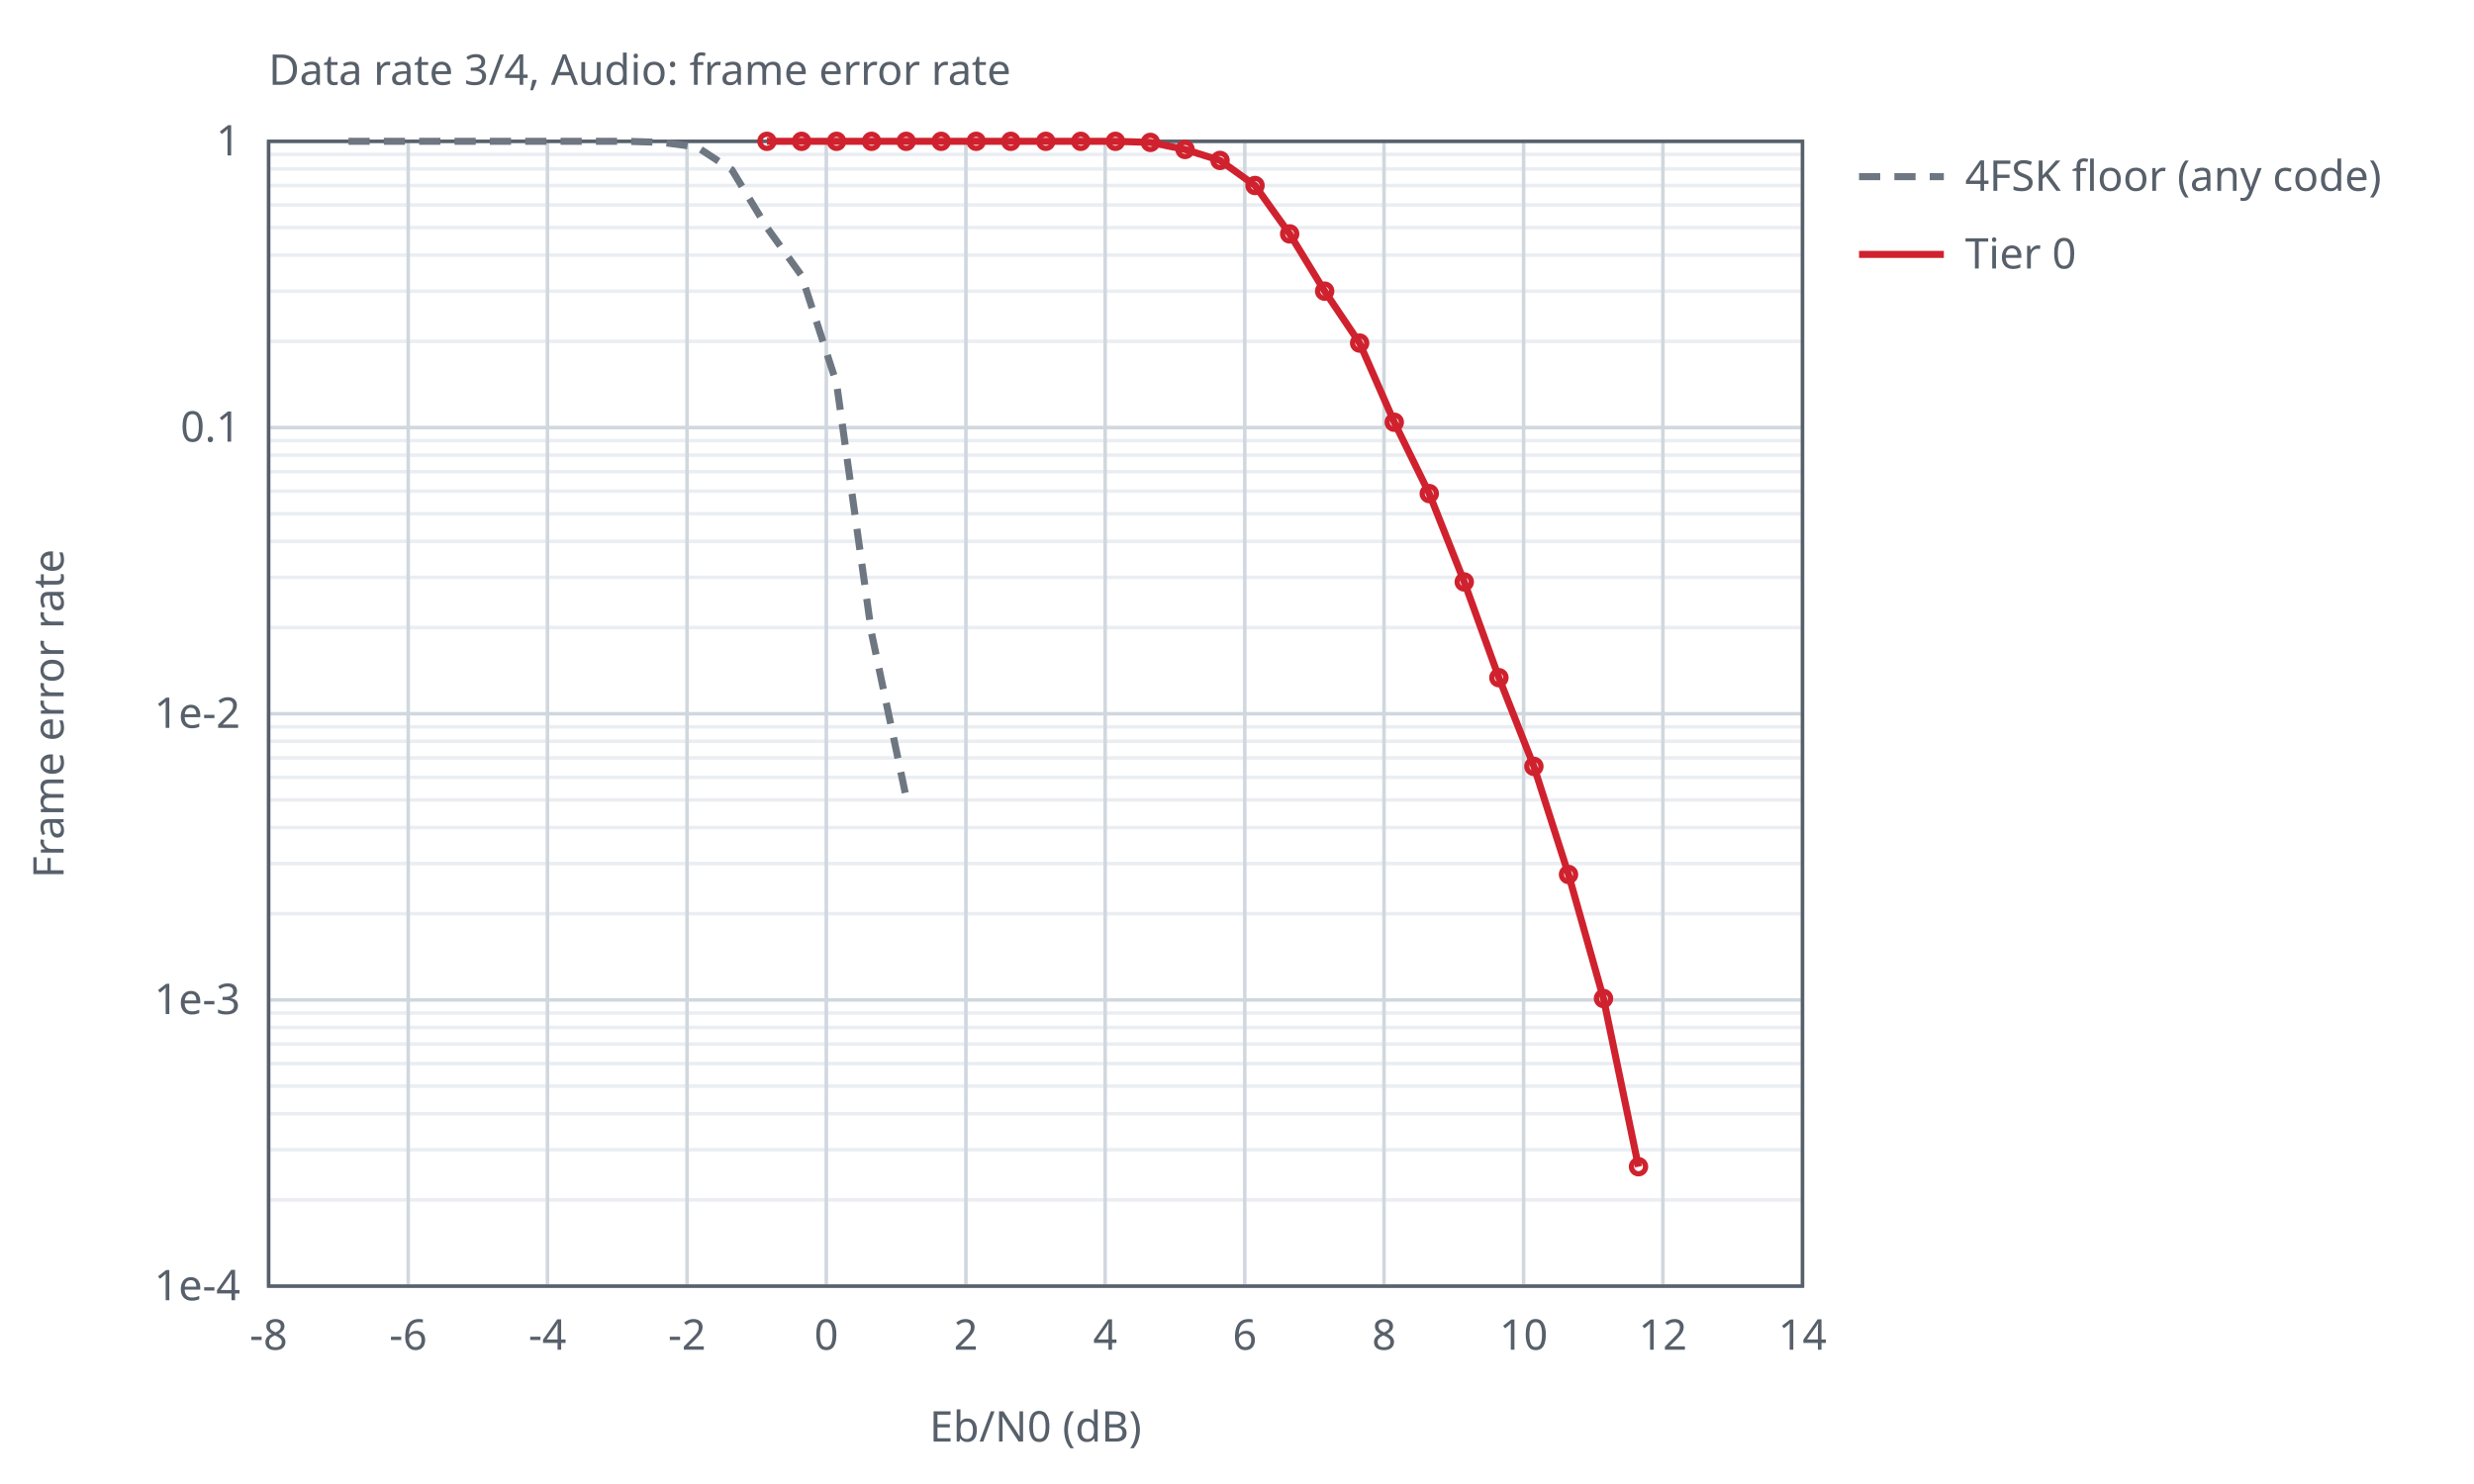
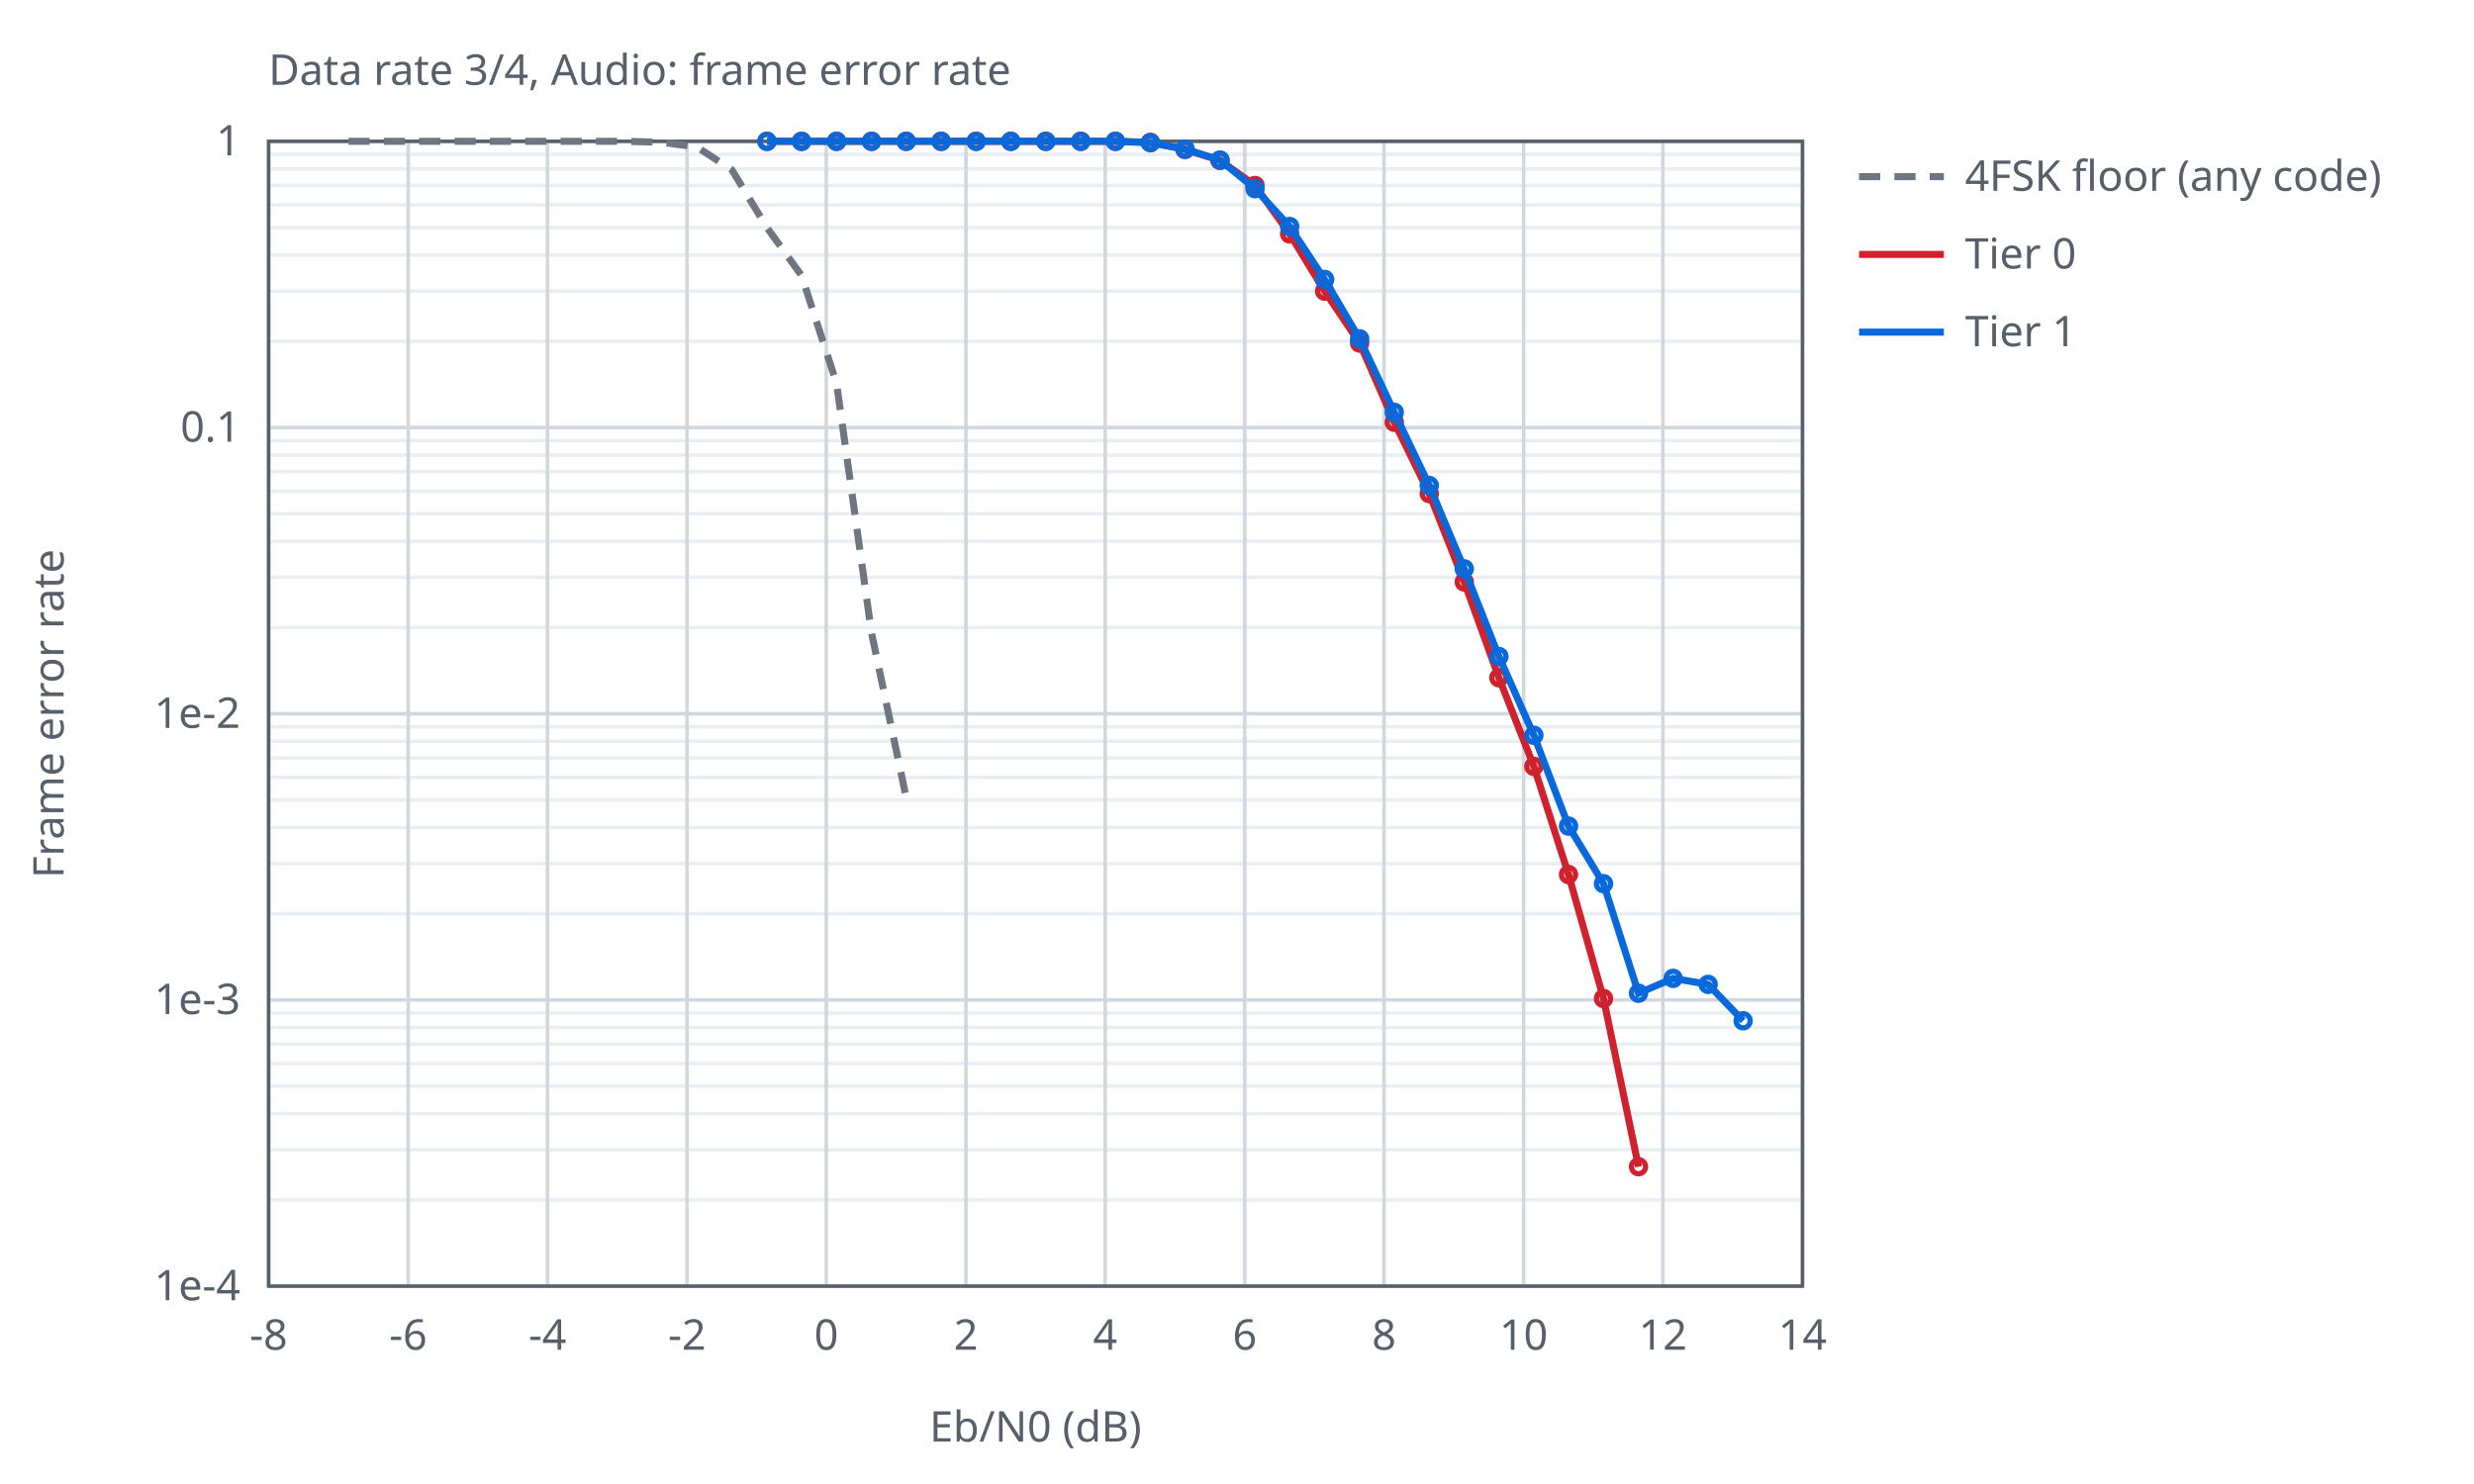
<svg xmlns="http://www.w3.org/2000/svg" width="700" height="420" viewBox="0 0 700 420">
  <style>text{font-family:sans-serif;font-size:12px;fill:#57606a}.ax{stroke:#57606a;stroke-width:1;fill:none}.gr{stroke:#d0d7de;stroke-width:1}.mi{stroke:#eaeef2;stroke-width:1}.r0{stroke:#6e7781}.r1{stroke:#bc4c00}.r2{stroke:#8250df}.s1{stroke:#cf222e}.s2{stroke:#0969da}.s3{stroke:#1a7f37}.l{fill:none;stroke-width:2}.p{fill:none;stroke-width:1.5}@media (prefers-color-scheme:dark){text{fill:#c9d1d9}.ax{stroke:#8b949e}.gr{stroke:#30363d}.mi{stroke:#21262d}.r0{stroke:#8b949e}.r1{stroke:#f0883e}.r2{stroke:#d2a8ff}.s1{stroke:#ff7b72}.s2{stroke:#58a6ff}.s3{stroke:#3fb950}}</style>
  <text x="76.0" y="24">Data rate 3/4, Audio: frame error rate</text>
  <line class="mi" x1="76.0" y1="96.6" x2="510.0" y2="96.6" />
  <line class="mi" x1="76.0" y1="82.4" x2="510.0" y2="82.4" />
  <line class="mi" x1="76.0" y1="72.2" x2="510.0" y2="72.2" />
  <line class="mi" x1="76.0" y1="64.4" x2="510.0" y2="64.4" />
  <line class="mi" x1="76.0" y1="58.0" x2="510.0" y2="58.0" />
  <line class="mi" x1="76.0" y1="52.5" x2="510.0" y2="52.5" />
  <line class="mi" x1="76.0" y1="47.8" x2="510.0" y2="47.8" />
  <line class="mi" x1="76.0" y1="43.7" x2="510.0" y2="43.7" />
  <line class="mi" x1="76.0" y1="177.6" x2="510.0" y2="177.6" />
  <line class="mi" x1="76.0" y1="163.4" x2="510.0" y2="163.4" />
  <line class="mi" x1="76.0" y1="153.2" x2="510.0" y2="153.2" />
  <line class="mi" x1="76.0" y1="145.4" x2="510.0" y2="145.4" />
  <line class="mi" x1="76.0" y1="139.0" x2="510.0" y2="139.0" />
  <line class="mi" x1="76.0" y1="133.5" x2="510.0" y2="133.5" />
  <line class="mi" x1="76.0" y1="128.8" x2="510.0" y2="128.8" />
  <line class="mi" x1="76.0" y1="124.7" x2="510.0" y2="124.7" />
  <line class="mi" x1="76.0" y1="258.6" x2="510.0" y2="258.6" />
  <line class="mi" x1="76.0" y1="244.4" x2="510.0" y2="244.4" />
  <line class="mi" x1="76.0" y1="234.2" x2="510.0" y2="234.2" />
  <line class="mi" x1="76.0" y1="226.4" x2="510.0" y2="226.4" />
  <line class="mi" x1="76.0" y1="220.0" x2="510.0" y2="220.0" />
  <line class="mi" x1="76.0" y1="214.5" x2="510.0" y2="214.5" />
  <line class="mi" x1="76.0" y1="209.8" x2="510.0" y2="209.8" />
  <line class="mi" x1="76.0" y1="205.7" x2="510.0" y2="205.7" />
  <line class="mi" x1="76.0" y1="339.6" x2="510.0" y2="339.6" />
  <line class="mi" x1="76.0" y1="325.4" x2="510.0" y2="325.4" />
  <line class="mi" x1="76.0" y1="315.2" x2="510.0" y2="315.2" />
  <line class="mi" x1="76.0" y1="307.4" x2="510.0" y2="307.4" />
  <line class="mi" x1="76.0" y1="301.0" x2="510.0" y2="301.0" />
  <line class="mi" x1="76.0" y1="295.5" x2="510.0" y2="295.5" />
  <line class="mi" x1="76.0" y1="290.8" x2="510.0" y2="290.8" />
  <line class="mi" x1="76.0" y1="286.7" x2="510.0" y2="286.7" />
  <line class="gr" x1="76.0" y1="364.0" x2="76.0" y2="40.0" />
  <text x="76.0" y="382.0" text-anchor="middle">-8</text>
  <line class="gr" x1="115.5" y1="364.0" x2="115.5" y2="40.0" />
  <text x="115.5" y="382.0" text-anchor="middle">-6</text>
  <line class="gr" x1="154.9" y1="364.0" x2="154.9" y2="40.0" />
  <text x="154.9" y="382.0" text-anchor="middle">-4</text>
  <line class="gr" x1="194.4" y1="364.0" x2="194.4" y2="40.0" />
  <text x="194.4" y="382.0" text-anchor="middle">-2</text>
  <line class="gr" x1="233.8" y1="364.0" x2="233.8" y2="40.0" />
  <text x="233.8" y="382.0" text-anchor="middle">0</text>
  <line class="gr" x1="273.3" y1="364.0" x2="273.3" y2="40.0" />
  <text x="273.3" y="382.0" text-anchor="middle">2</text>
  <line class="gr" x1="312.7" y1="364.0" x2="312.7" y2="40.0" />
  <text x="312.7" y="382.0" text-anchor="middle">4</text>
  <line class="gr" x1="352.2" y1="364.0" x2="352.2" y2="40.0" />
  <text x="352.2" y="382.0" text-anchor="middle">6</text>
  <line class="gr" x1="391.6" y1="364.0" x2="391.6" y2="40.0" />
  <text x="391.6" y="382.0" text-anchor="middle">8</text>
  <line class="gr" x1="431.1" y1="364.0" x2="431.1" y2="40.0" />
  <text x="431.1" y="382.0" text-anchor="middle">10</text>
  <line class="gr" x1="470.5" y1="364.0" x2="470.5" y2="40.0" />
  <text x="470.5" y="382.0" text-anchor="middle">12</text>
  <line class="gr" x1="510.0" y1="364.0" x2="510.0" y2="40.0" />
  <text x="510.0" y="382.0" text-anchor="middle">14</text>
  <line class="gr" x1="76.0" y1="40.0" x2="510.0" y2="40.0" />
  <text x="68.0" y="44.0" text-anchor="end">1</text>
  <line class="gr" x1="76.0" y1="121.0" x2="510.0" y2="121.0" />
  <text x="68.0" y="125.0" text-anchor="end">0.1</text>
  <line class="gr" x1="76.0" y1="202.0" x2="510.0" y2="202.0" />
  <text x="68.0" y="206.0" text-anchor="end">1e-2</text>
  <line class="gr" x1="76.0" y1="283.0" x2="510.0" y2="283.0" />
  <text x="68.0" y="287.0" text-anchor="end">1e-3</text>
  <line class="gr" x1="76.0" y1="364.0" x2="510.0" y2="364.0" />
  <text x="68.0" y="368.0" text-anchor="end">1e-4</text>
  <rect class="ax" x="76.0" y="40.0" width="434.0" height="324.0" />
  <text x="293.0" y="408.0" text-anchor="middle">Eb/N0 (dB)</text>
  <text x="18" y="202.0" text-anchor="middle" transform="rotate(-90 18 202.0)">Frame error rate</text>
  <path class="l r0" stroke-dasharray="6 4" d="M98.6,40.0 L108.5,40.0 L118.3,40.0 L128.2,40.0 L138.1,40.0 L147.9,40.0 L157.8,40.0 L167.7,40.0 L177.5,40.0 L187.4,40.3 L197.2,41.6 L207.1,48.1 L217.0,64.4 L226.8,78.0 L236.7,108.5 L246.6,179.2 L256.4,225.7" />
  <line class="l r0" stroke-dasharray="6 4" x1="526.0" y1="50.0" x2="550.0" y2="50.0" />
  <text x="556.0" y="54.0">4FSK floor (any code)</text>
  <path class="l s1" d="M217.0,40.0 L226.8,40.0 L236.7,40.0 L246.6,40.0 L256.4,40.0 L266.3,40.0 L276.2,40.0 L286.0,40.0 L295.9,40.0 L305.8,40.0 L315.6,40.0 L325.5,40.3 L335.3,42.3 L345.2,45.4 L355.1,52.5 L364.9,66.2 L374.8,82.4 L384.7,97.1 L394.5,119.5 L404.4,139.7 L414.3,164.7 L424.1,191.8 L434.0,216.9 L443.8,247.5 L453.7,282.6 L463.6,330.2" />
  <circle class="p s1" cx="217.0" cy="40.0" r="2" />
  <circle class="p s1" cx="226.8" cy="40.0" r="2" />
  <circle class="p s1" cx="236.7" cy="40.0" r="2" />
  <circle class="p s1" cx="246.6" cy="40.0" r="2" />
  <circle class="p s1" cx="256.4" cy="40.0" r="2" />
  <circle class="p s1" cx="266.3" cy="40.0" r="2" />
  <circle class="p s1" cx="276.2" cy="40.0" r="2" />
  <circle class="p s1" cx="286.0" cy="40.0" r="2" />
  <circle class="p s1" cx="295.9" cy="40.0" r="2" />
  <circle class="p s1" cx="305.8" cy="40.0" r="2" />
  <circle class="p s1" cx="315.6" cy="40.0" r="2" />
  <circle class="p s1" cx="325.5" cy="40.3" r="2" />
  <circle class="p s1" cx="335.3" cy="42.3" r="2" />
  <circle class="p s1" cx="345.2" cy="45.4" r="2" />
  <circle class="p s1" cx="355.1" cy="52.5" r="2" />
  <circle class="p s1" cx="364.9" cy="66.2" r="2" />
  <circle class="p s1" cx="374.8" cy="82.4" r="2" />
  <circle class="p s1" cx="384.7" cy="97.1" r="2" />
  <circle class="p s1" cx="394.5" cy="119.5" r="2" />
  <circle class="p s1" cx="404.4" cy="139.7" r="2" />
  <circle class="p s1" cx="414.3" cy="164.7" r="2" />
  <circle class="p s1" cx="424.1" cy="191.8" r="2" />
  <circle class="p s1" cx="434.0" cy="216.9" r="2" />
  <circle class="p s1" cx="443.8" cy="247.5" r="2" />
  <circle class="p s1" cx="453.7" cy="282.6" r="2" />
  <circle class="p s1" cx="463.6" cy="330.2" r="2" />
  <line class="l s1" x1="526.0" y1="72.0" x2="550.0" y2="72.0" />
  <text x="556.0" y="76.0">Tier 0</text>
+   <path class="l s2" d="M217.0,40.0 L226.8,40.0 L236.7,40.0 L246.6,40.0 L256.4,40.0 L266.3,40.0 L276.2,40.0 L286.0,40.0 L295.9,40.0 L305.8,40.0 L315.6,40.0 L325.5,40.4 L335.3,42.2 L345.2,45.3 L355.1,53.4 L364.9,64.1 L374.8,79.1 L384.7,95.9 L394.5,116.7 L404.4,137.4 L414.3,161.0 L424.1,185.8 L434.0,208.1 L443.8,233.8 L453.7,250.1 L463.6,281.1 L473.4,276.9 L483.3,278.6 L493.2,288.9" />
+   <circle class="p s2" cx="217.0" cy="40.0" r="2" />
+   <circle class="p s2" cx="226.8" cy="40.0" r="2" />
+   <circle class="p s2" cx="236.7" cy="40.0" r="2" />
+   <circle class="p s2" cx="246.6" cy="40.0" r="2" />
+   <circle class="p s2" cx="256.4" cy="40.0" r="2" />
+   <circle class="p s2" cx="266.3" cy="40.0" r="2" />
+   <circle class="p s2" cx="276.2" cy="40.0" r="2" />
+   <circle class="p s2" cx="286.0" cy="40.0" r="2" />
+   <circle class="p s2" cx="295.9" cy="40.0" r="2" />
+   <circle class="p s2" cx="305.8" cy="40.0" r="2" />
+   <circle class="p s2" cx="315.6" cy="40.0" r="2" />
+   <circle class="p s2" cx="325.5" cy="40.4" r="2" />
+   <circle class="p s2" cx="335.3" cy="42.2" r="2" />
+   <circle class="p s2" cx="345.2" cy="45.3" r="2" />
+   <circle class="p s2" cx="355.1" cy="53.4" r="2" />
+   <circle class="p s2" cx="364.9" cy="64.1" r="2" />
+   <circle class="p s2" cx="374.8" cy="79.1" r="2" />
+   <circle class="p s2" cx="384.7" cy="95.9" r="2" />
+   <circle class="p s2" cx="394.5" cy="116.7" r="2" />
+   <circle class="p s2" cx="404.4" cy="137.4" r="2" />
+   <circle class="p s2" cx="414.3" cy="161.0" r="2" />
+   <circle class="p s2" cx="424.1" cy="185.8" r="2" />
+   <circle class="p s2" cx="434.0" cy="208.1" r="2" />
+   <circle class="p s2" cx="443.8" cy="233.8" r="2" />
+   <circle class="p s2" cx="453.7" cy="250.1" r="2" />
+   <circle class="p s2" cx="463.6" cy="281.1" r="2" />
+   <circle class="p s2" cx="473.4" cy="276.9" r="2" />
+   <circle class="p s2" cx="483.3" cy="278.6" r="2" />
+   <circle class="p s2" cx="493.2" cy="288.9" r="2" />
+   <line class="l s2" x1="526.0" y1="94.0" x2="550.0" y2="94.0" />
+   <text x="556.0" y="98.0">Tier 1</text>
</svg>
